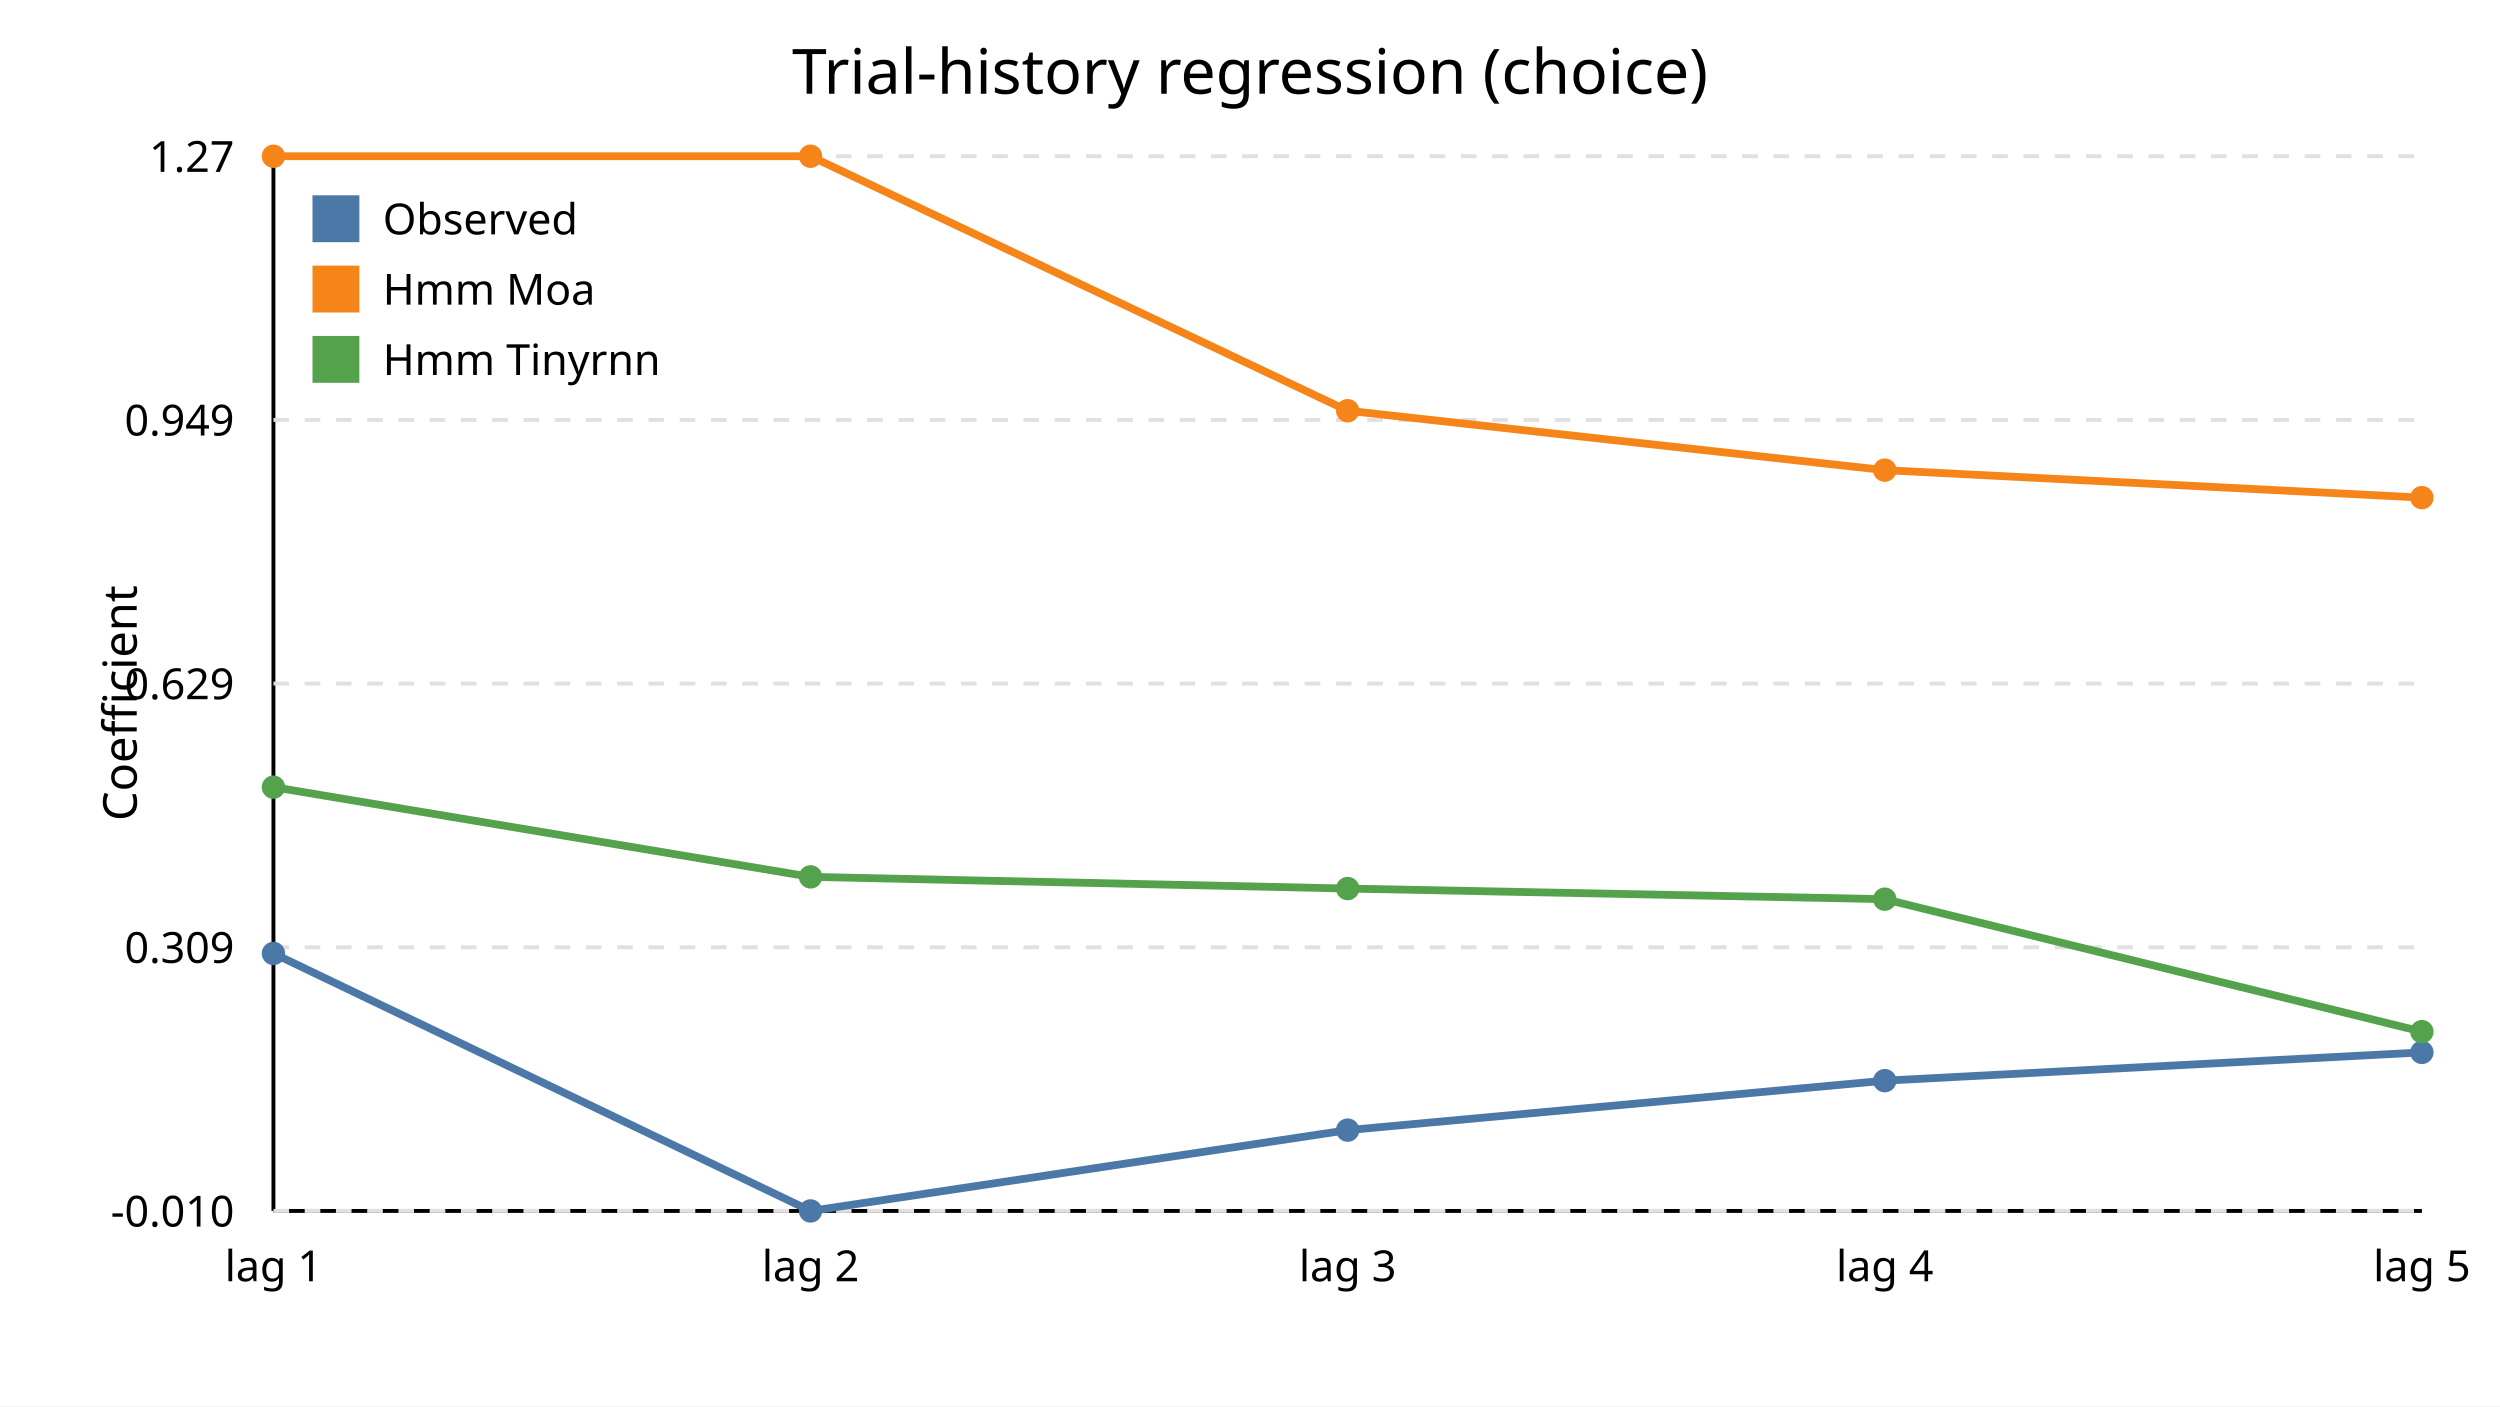
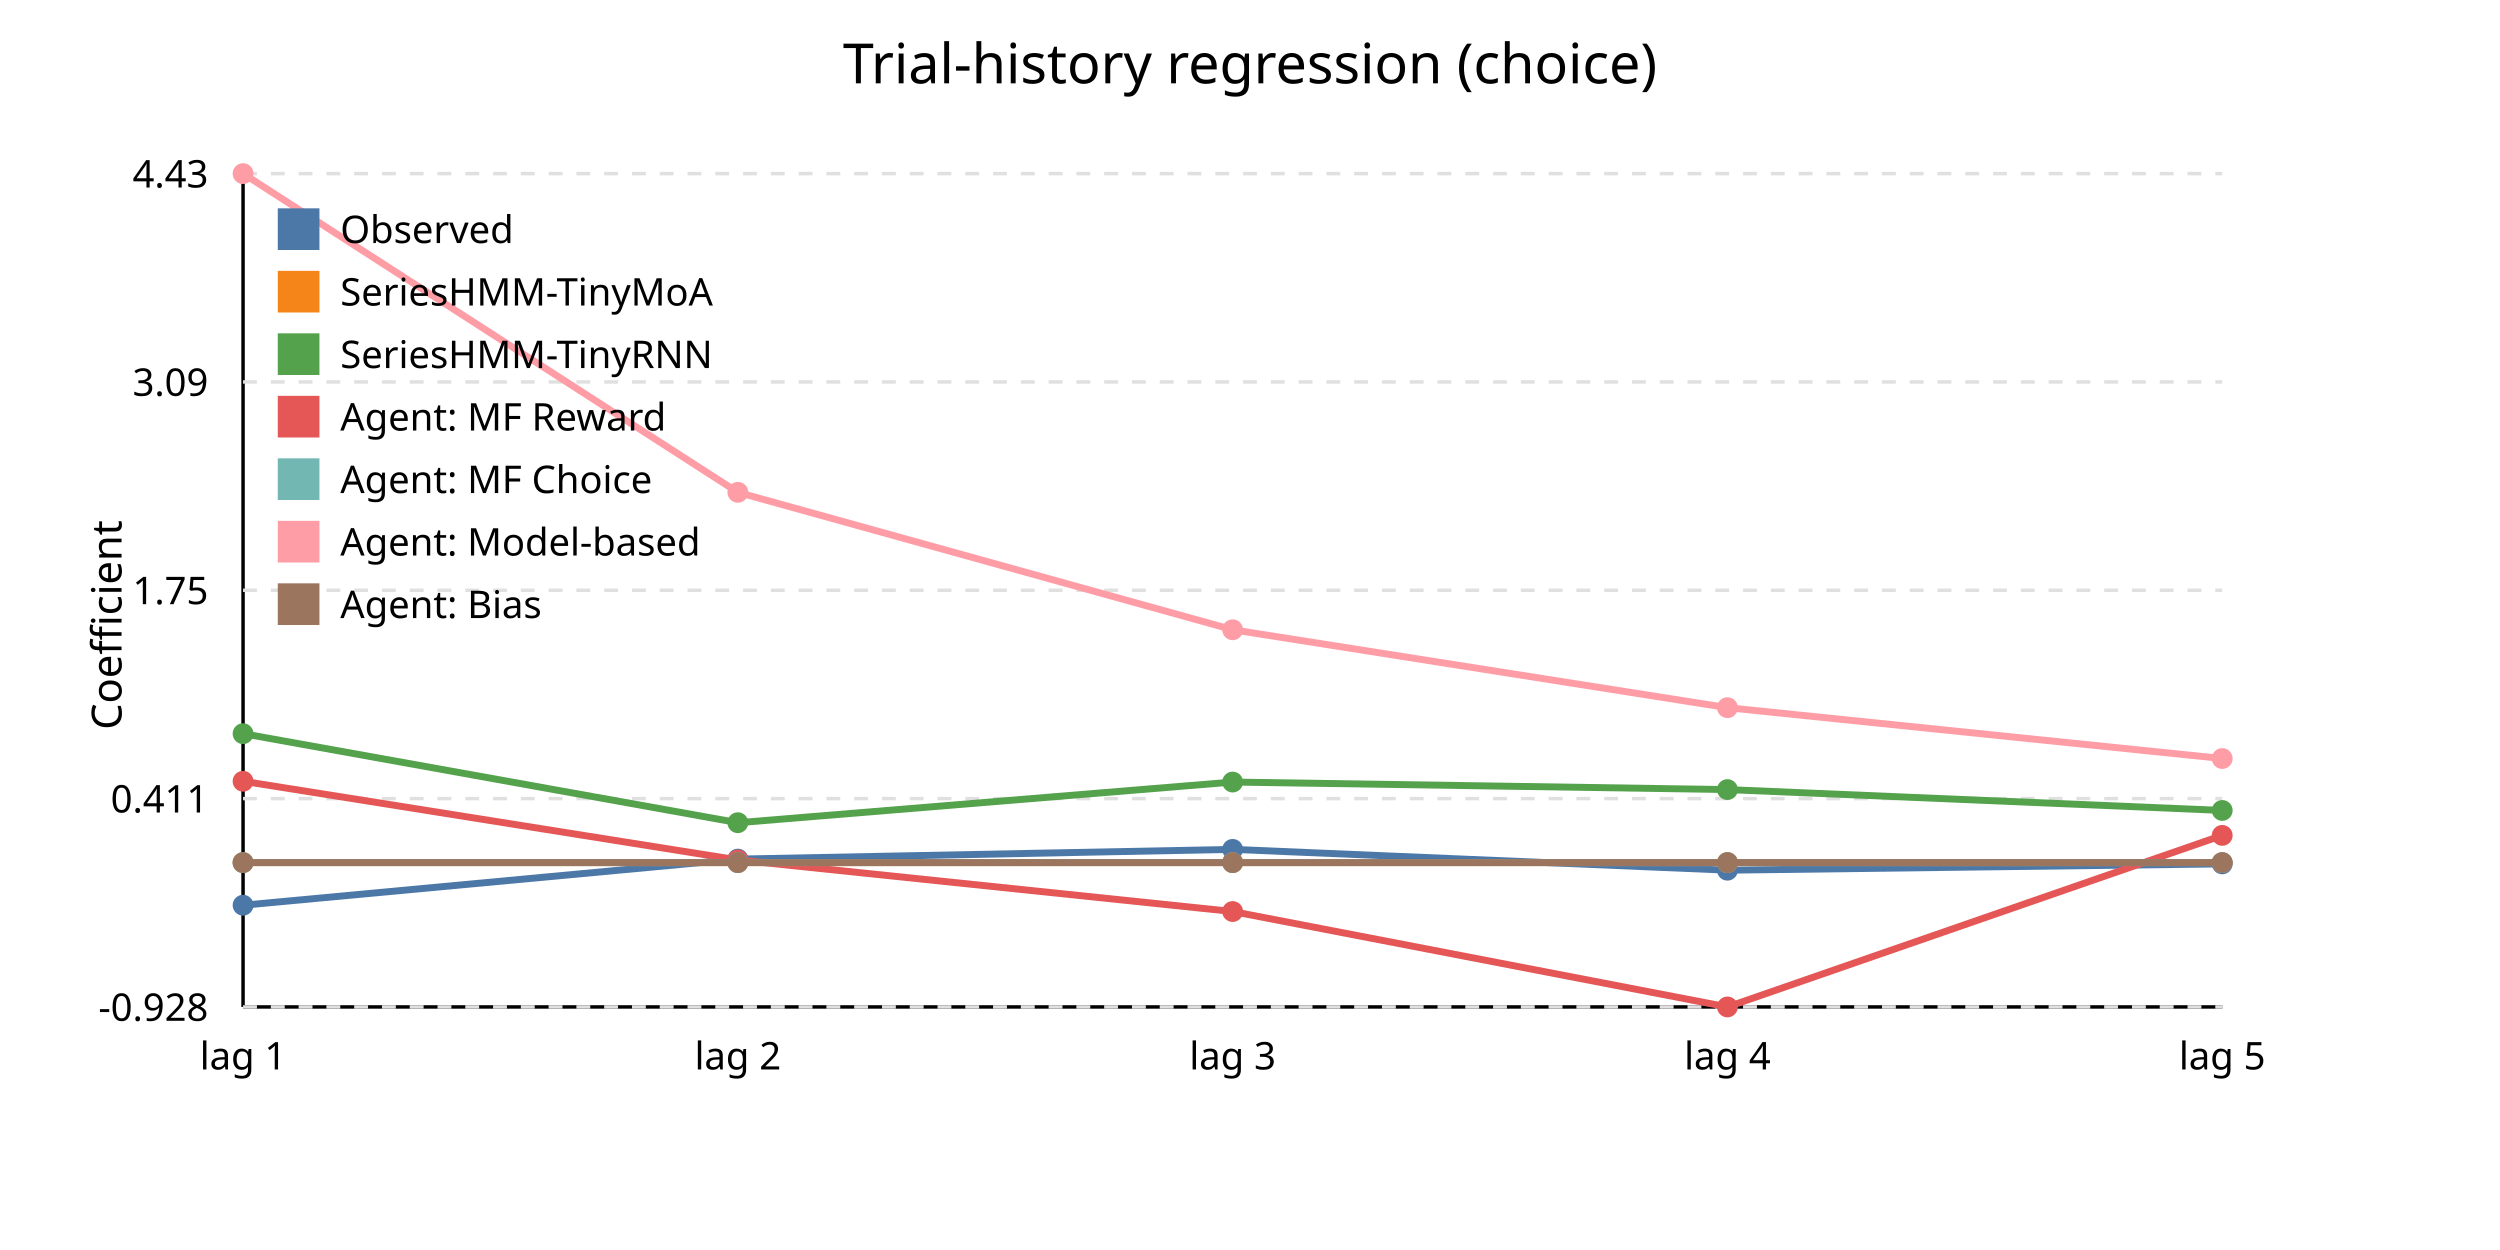
- <svg xmlns="http://www.w3.org/2000/svg" width="640" height="360">
+ <svg xmlns="http://www.w3.org/2000/svg" width="720" height="360">
  <rect x="0" y="0" width="100%" height="100%" fill="#ffffff" />
-   <text x="320.0" y="24" text-anchor="middle" font-size="16" font-family="sans-serif">Trial-history regression (choice)</text>
+   <text x="360.0" y="24" text-anchor="middle" font-size="16" font-family="sans-serif">Trial-history regression (choice)</text>
  <text x="35.0" y="180.0" transform="rotate(-90 35.0,180.0)" text-anchor="middle" font-size="12" font-family="sans-serif">Coefficient</text>
-   <line x1="70" y1="310" x2="620" y2="310" stroke="#000" />
-   <line x1="70" y1="40" x2="70" y2="310" stroke="#000" />
-   <line x1="70" y1="310.00" x2="620" y2="310.00" stroke="#e0e0e0" stroke-dasharray="4 4" />
-   <text x="60" y="314.00" text-anchor="end" font-size="11" font-family="sans-serif">-0.010</text>
-   <line x1="70" y1="242.50" x2="620" y2="242.50" stroke="#e0e0e0" stroke-dasharray="4 4" />
-   <text x="60" y="246.50" text-anchor="end" font-size="11" font-family="sans-serif">0.309</text>
-   <line x1="70" y1="175.00" x2="620" y2="175.00" stroke="#e0e0e0" stroke-dasharray="4 4" />
-   <text x="60" y="179.00" text-anchor="end" font-size="11" font-family="sans-serif">0.629</text>
-   <line x1="70" y1="107.50" x2="620" y2="107.50" stroke="#e0e0e0" stroke-dasharray="4 4" />
-   <text x="60" y="111.50" text-anchor="end" font-size="11" font-family="sans-serif">0.949</text>
-   <line x1="70" y1="40.00" x2="620" y2="40.00" stroke="#e0e0e0" stroke-dasharray="4 4" />
-   <text x="60" y="44.00" text-anchor="end" font-size="11" font-family="sans-serif">1.27</text>
-   <polyline fill="none" stroke="#4C78A8" stroke-width="2" points="70.00,244.08 207.50,310.00 345.00,289.31 482.50,276.65 620.00,269.41" />
-   <circle cx="70.00" cy="244.08" r="3" fill="#4C78A8" />
-   <circle cx="207.50" cy="310.00" r="3" fill="#4C78A8" />
-   <circle cx="345.00" cy="289.31" r="3" fill="#4C78A8" />
-   <circle cx="482.50" cy="276.65" r="3" fill="#4C78A8" />
-   <circle cx="620.00" cy="269.41" r="3" fill="#4C78A8" />
-   <polyline fill="none" stroke="#F58518" stroke-width="2" points="70.00,40.00 207.50,40.00 345.00,105.15 482.50,120.36 620.00,127.40" />
-   <circle cx="70.00" cy="40.00" r="3" fill="#F58518" />
-   <circle cx="207.50" cy="40.00" r="3" fill="#F58518" />
-   <circle cx="345.00" cy="105.15" r="3" fill="#F58518" />
-   <circle cx="482.50" cy="120.36" r="3" fill="#F58518" />
-   <circle cx="620.00" cy="127.40" r="3" fill="#F58518" />
-   <polyline fill="none" stroke="#54A24B" stroke-width="2" points="70.00,201.51 207.50,224.48 345.00,227.47 482.50,230.19 620.00,264.11" />
-   <circle cx="70.00" cy="201.51" r="3" fill="#54A24B" />
-   <circle cx="207.50" cy="224.48" r="3" fill="#54A24B" />
-   <circle cx="345.00" cy="227.47" r="3" fill="#54A24B" />
-   <circle cx="482.50" cy="230.19" r="3" fill="#54A24B" />
-   <circle cx="620.00" cy="264.11" r="3" fill="#54A24B" />
-   <rect x="80" y="50" width="12" height="12" fill="#4C78A8" />
-   <text x="98" y="60" font-size="11" font-family="sans-serif">Observed</text>
-   <rect x="80" y="68" width="12" height="12" fill="#F58518" />
-   <text x="98" y="78" font-size="11" font-family="sans-serif">Hmm Moa</text>
-   <rect x="80" y="86" width="12" height="12" fill="#54A24B" />
-   <text x="98" y="96" font-size="11" font-family="sans-serif">Hmm Tinyrnn</text>
-   <text x="70.00" y="328" text-anchor="middle" font-size="11" font-family="sans-serif">lag 1</text>
-   <text x="207.50" y="328" text-anchor="middle" font-size="11" font-family="sans-serif">lag 2</text>
-   <text x="345.00" y="328" text-anchor="middle" font-size="11" font-family="sans-serif">lag 3</text>
-   <text x="482.50" y="328" text-anchor="middle" font-size="11" font-family="sans-serif">lag 4</text>
-   <text x="620.00" y="328" text-anchor="middle" font-size="11" font-family="sans-serif">lag 5</text>
+   <line x1="70" y1="290" x2="640" y2="290" stroke="#000" />
+   <line x1="70" y1="50" x2="70" y2="290" stroke="#000" />
+   <line x1="70" y1="290.00" x2="640" y2="290.00" stroke="#e0e0e0" stroke-dasharray="4 4" />
+   <text x="60" y="294.00" text-anchor="end" font-size="11" font-family="sans-serif">-0.928</text>
+   <line x1="70" y1="230.00" x2="640" y2="230.00" stroke="#e0e0e0" stroke-dasharray="4 4" />
+   <text x="60" y="234.00" text-anchor="end" font-size="11" font-family="sans-serif">0.411</text>
+   <line x1="70" y1="170.00" x2="640" y2="170.00" stroke="#e0e0e0" stroke-dasharray="4 4" />
+   <text x="60" y="174.00" text-anchor="end" font-size="11" font-family="sans-serif">1.75</text>
+   <line x1="70" y1="110.00" x2="640" y2="110.00" stroke="#e0e0e0" stroke-dasharray="4 4" />
+   <text x="60" y="114.00" text-anchor="end" font-size="11" font-family="sans-serif">3.09</text>
+   <line x1="70" y1="50.00" x2="640" y2="50.00" stroke="#e0e0e0" stroke-dasharray="4 4" />
+   <text x="60" y="54.00" text-anchor="end" font-size="11" font-family="sans-serif">4.43</text>
+   <polyline fill="none" stroke="#4C78A8" stroke-width="2" points="70.00,260.70 212.50,247.42 355.00,244.62 497.50,250.62 640.00,248.80" />
+   <circle cx="70.00" cy="260.70" r="3" fill="#4C78A8" />
+   <circle cx="212.50" cy="247.42" r="3" fill="#4C78A8" />
+   <circle cx="355.00" cy="244.62" r="3" fill="#4C78A8" />
+   <circle cx="497.50" cy="250.62" r="3" fill="#4C78A8" />
+   <circle cx="640.00" cy="248.80" r="3" fill="#4C78A8" />
+   <polyline fill="none" stroke="#F58518" stroke-width="2" points="70.00,248.43 212.50,248.43 355.00,248.43 497.50,248.43 640.00,248.43" />
+   <circle cx="70.00" cy="248.43" r="3" fill="#F58518" />
+   <circle cx="212.50" cy="248.43" r="3" fill="#F58518" />
+   <circle cx="355.00" cy="248.43" r="3" fill="#F58518" />
+   <circle cx="497.50" cy="248.43" r="3" fill="#F58518" />
+   <circle cx="640.00" cy="248.43" r="3" fill="#F58518" />
+   <polyline fill="none" stroke="#54A24B" stroke-width="2" points="70.00,211.30 212.50,236.94 355.00,225.23 497.50,227.40 640.00,233.41" />
+   <circle cx="70.00" cy="211.30" r="3" fill="#54A24B" />
+   <circle cx="212.50" cy="236.94" r="3" fill="#54A24B" />
+   <circle cx="355.00" cy="225.23" r="3" fill="#54A24B" />
+   <circle cx="497.50" cy="227.40" r="3" fill="#54A24B" />
+   <circle cx="640.00" cy="233.41" r="3" fill="#54A24B" />
+   <polyline fill="none" stroke="#E45756" stroke-width="2" points="70.00,225.00 212.50,247.67 355.00,262.52 497.50,290.00 640.00,240.59" />
+   <circle cx="70.00" cy="225.00" r="3" fill="#E45756" />
+   <circle cx="212.50" cy="247.67" r="3" fill="#E45756" />
+   <circle cx="355.00" cy="262.52" r="3" fill="#E45756" />
+   <circle cx="497.50" cy="290.00" r="3" fill="#E45756" />
+   <circle cx="640.00" cy="240.59" r="3" fill="#E45756" />
+   <polyline fill="none" stroke="#72B7B2" stroke-width="2" points="70.00,248.43 212.50,248.43 355.00,248.43 497.50,248.43 640.00,248.43" />
+   <circle cx="70.00" cy="248.43" r="3" fill="#72B7B2" />
+   <circle cx="212.50" cy="248.43" r="3" fill="#72B7B2" />
+   <circle cx="355.00" cy="248.43" r="3" fill="#72B7B2" />
+   <circle cx="497.50" cy="248.43" r="3" fill="#72B7B2" />
+   <circle cx="640.00" cy="248.43" r="3" fill="#72B7B2" />
+   <polyline fill="none" stroke="#FF9DA6" stroke-width="2" points="70.00,50.00 212.50,141.79 355.00,181.37 497.50,203.81 640.00,218.46" />
+   <circle cx="70.00" cy="50.00" r="3" fill="#FF9DA6" />
+   <circle cx="212.50" cy="141.79" r="3" fill="#FF9DA6" />
+   <circle cx="355.00" cy="181.37" r="3" fill="#FF9DA6" />
+   <circle cx="497.50" cy="203.81" r="3" fill="#FF9DA6" />
+   <circle cx="640.00" cy="218.46" r="3" fill="#FF9DA6" />
+   <polyline fill="none" stroke="#9C755F" stroke-width="2" points="70.00,248.43 212.50,248.43 355.00,248.43 497.50,248.43 640.00,248.43" />
+   <circle cx="70.00" cy="248.43" r="3" fill="#9C755F" />
+   <circle cx="212.50" cy="248.43" r="3" fill="#9C755F" />
+   <circle cx="355.00" cy="248.43" r="3" fill="#9C755F" />
+   <circle cx="497.50" cy="248.43" r="3" fill="#9C755F" />
+   <circle cx="640.00" cy="248.43" r="3" fill="#9C755F" />
+   <rect x="80" y="60" width="12" height="12" fill="#4C78A8" />
+   <text x="98" y="70" font-size="11" font-family="sans-serif">Observed</text>
+   <rect x="80" y="78" width="12" height="12" fill="#F58518" />
+   <text x="98" y="88" font-size="11" font-family="sans-serif">SeriesHMM-TinyMoA</text>
+   <rect x="80" y="96" width="12" height="12" fill="#54A24B" />
+   <text x="98" y="106" font-size="11" font-family="sans-serif">SeriesHMM-TinyRNN</text>
+   <rect x="80" y="114" width="12" height="12" fill="#E45756" />
+   <text x="98" y="124" font-size="11" font-family="sans-serif">Agent: MF Reward</text>
+   <rect x="80" y="132" width="12" height="12" fill="#72B7B2" />
+   <text x="98" y="142" font-size="11" font-family="sans-serif">Agent: MF Choice</text>
+   <rect x="80" y="150" width="12" height="12" fill="#FF9DA6" />
+   <text x="98" y="160" font-size="11" font-family="sans-serif">Agent: Model-based</text>
+   <rect x="80" y="168" width="12" height="12" fill="#9C755F" />
+   <text x="98" y="178" font-size="11" font-family="sans-serif">Agent: Bias</text>
+   <text x="70.00" y="308" text-anchor="middle" font-size="11" font-family="sans-serif">lag 1</text>
+   <text x="212.50" y="308" text-anchor="middle" font-size="11" font-family="sans-serif">lag 2</text>
+   <text x="355.00" y="308" text-anchor="middle" font-size="11" font-family="sans-serif">lag 3</text>
+   <text x="497.50" y="308" text-anchor="middle" font-size="11" font-family="sans-serif">lag 4</text>
+   <text x="640.00" y="308" text-anchor="middle" font-size="11" font-family="sans-serif">lag 5</text>
</svg>
